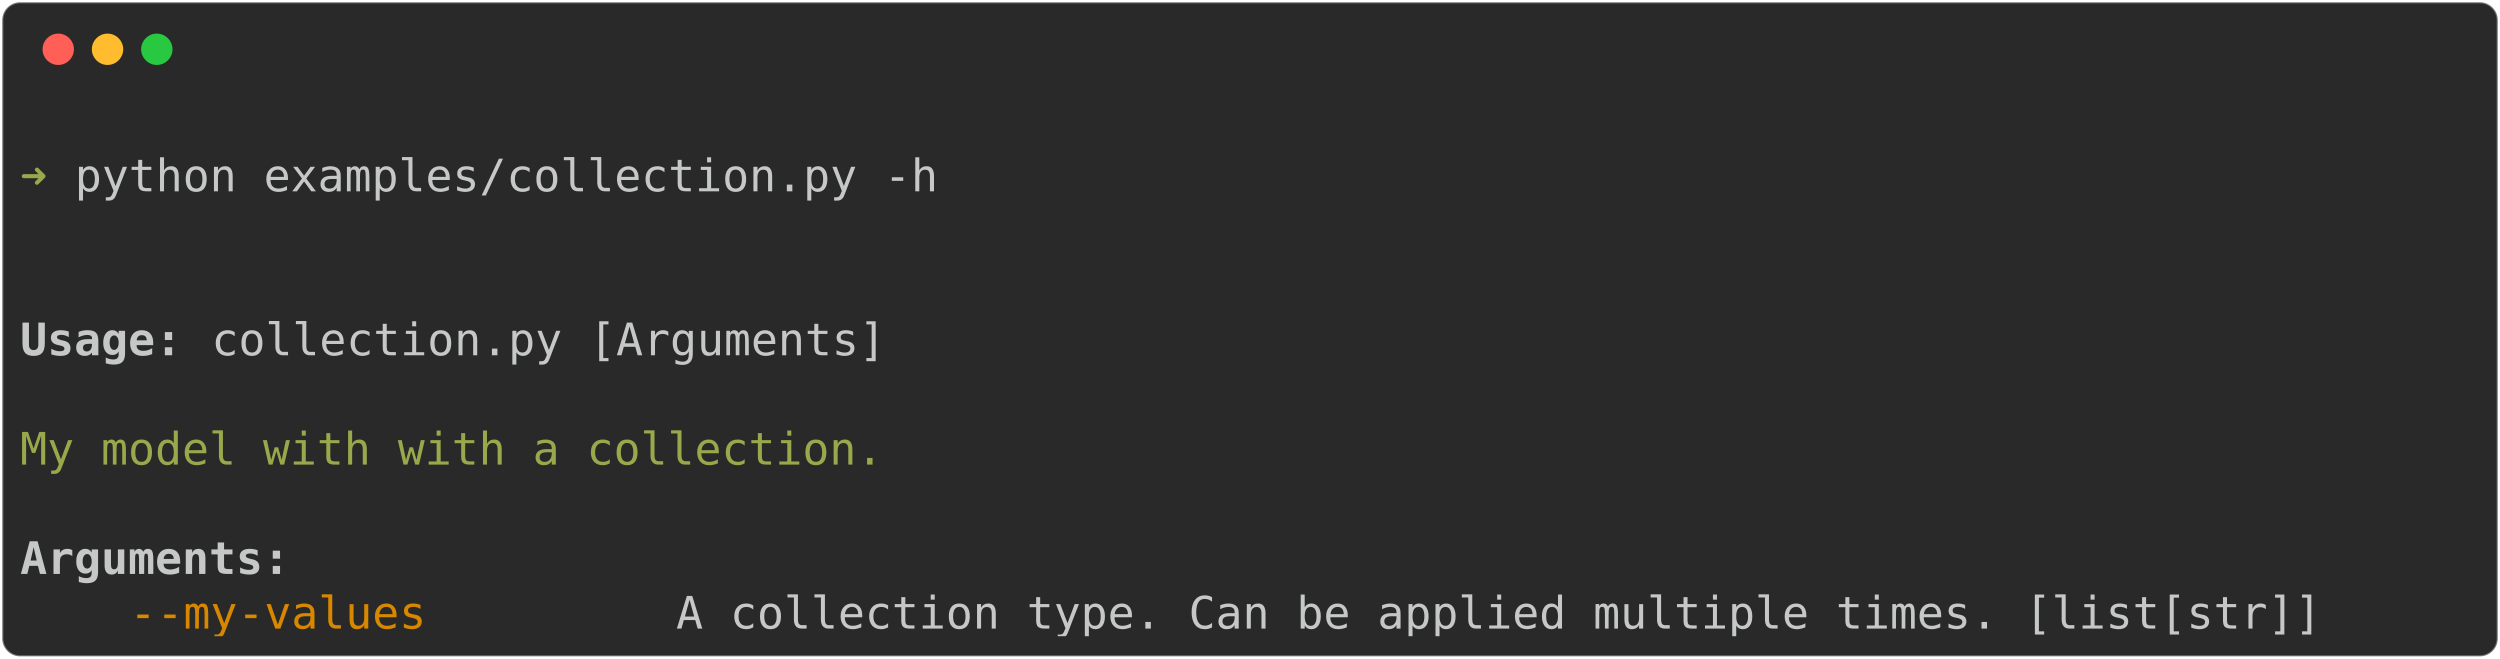
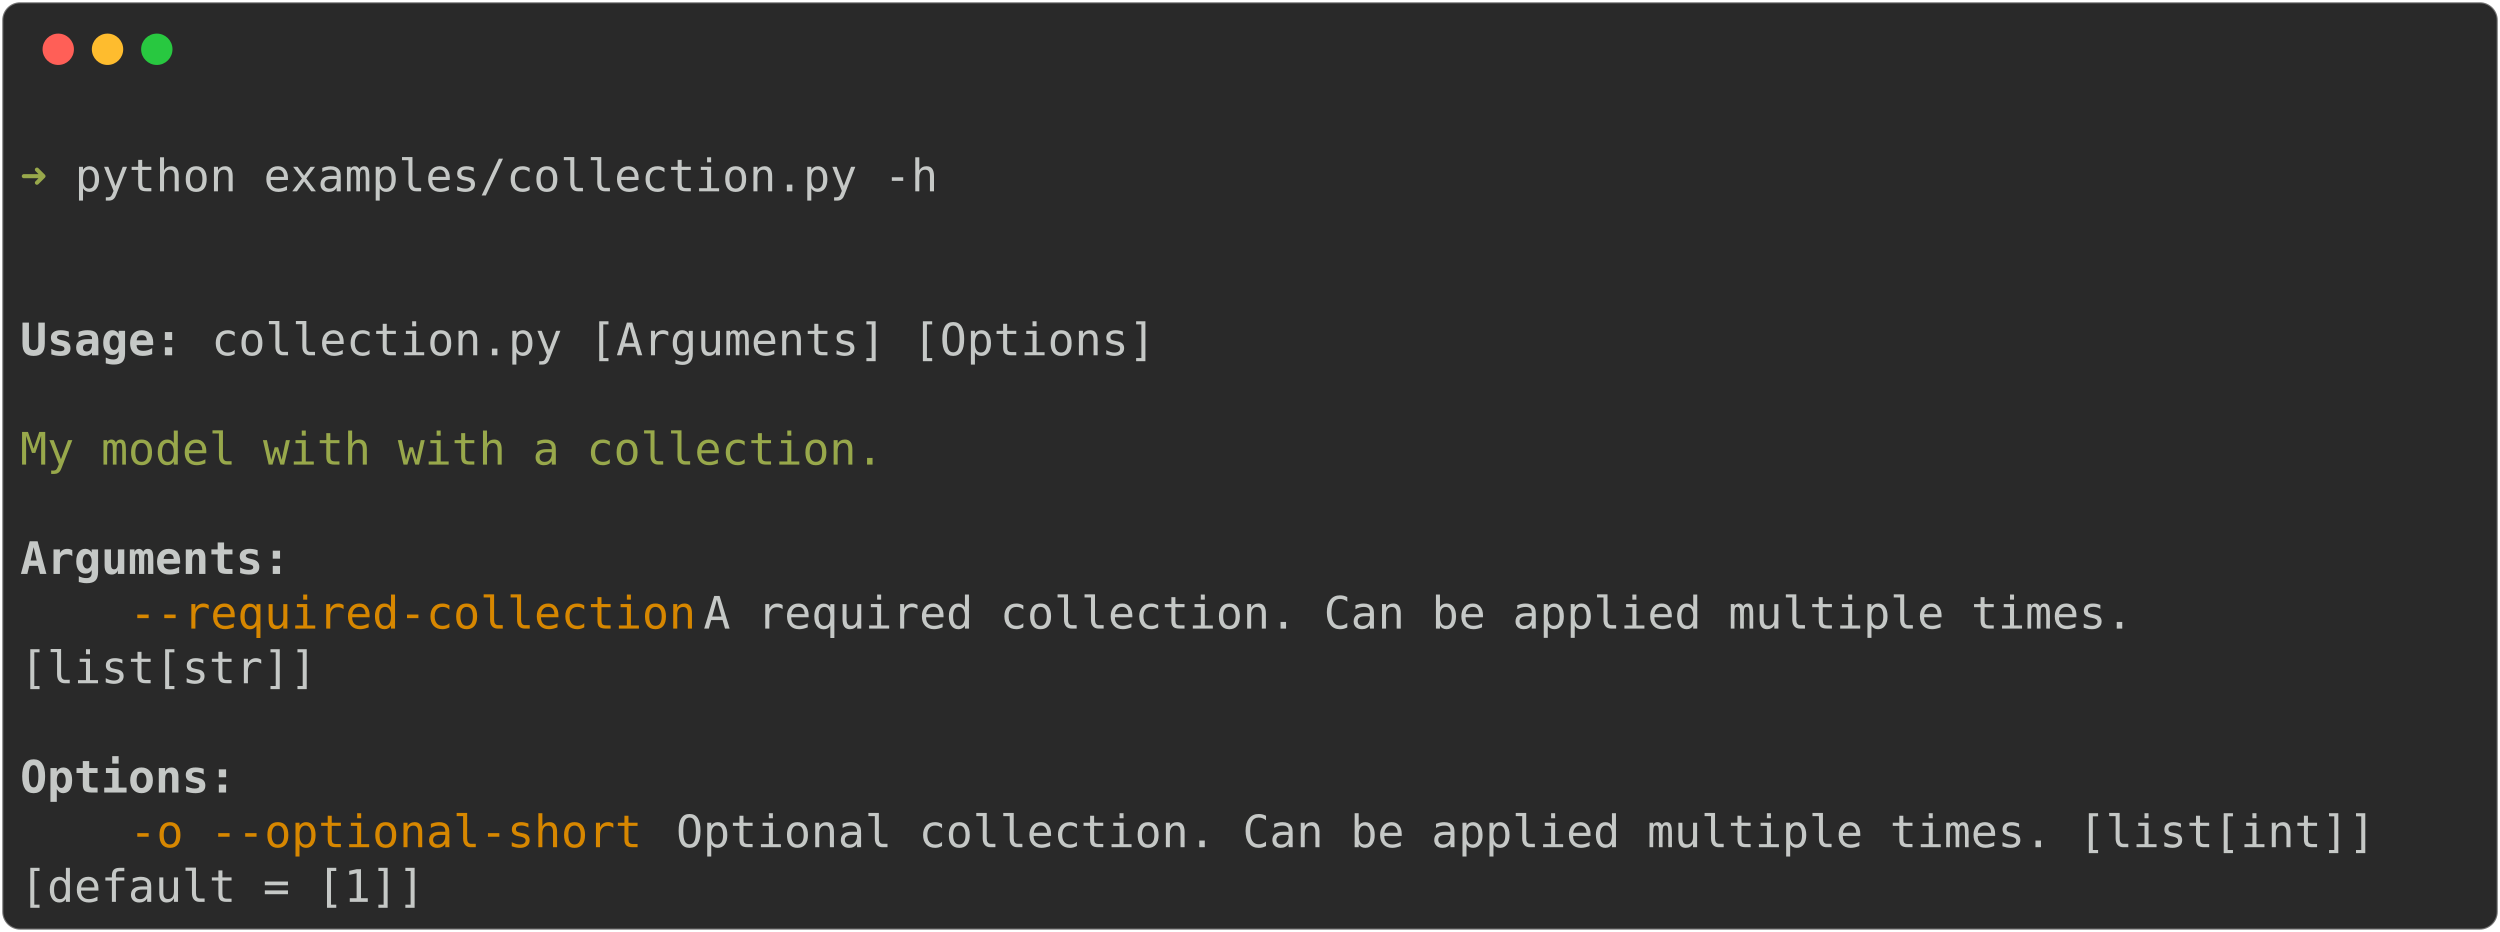
- <svg xmlns="http://www.w3.org/2000/svg" class="rich-terminal" viewBox="0 0 1116 294.0">
+ <svg xmlns="http://www.w3.org/2000/svg" class="rich-terminal" viewBox="0 0 1116 416.0">
  <style>

    @font-face {
        font-family: "Fira Code";
        src: local("FiraCode-Regular"),
                url("https://cdnjs.cloudflare.com/ajax/libs/firacode/6.2.0/woff2/FiraCode-Regular.woff2") format("woff2"),
                url("https://cdnjs.cloudflare.com/ajax/libs/firacode/6.2.0/woff/FiraCode-Regular.woff") format("woff");
        font-style: normal;
        font-weight: 400;
    }
    @font-face {
        font-family: "Fira Code";
        src: local("FiraCode-Bold"),
                url("https://cdnjs.cloudflare.com/ajax/libs/firacode/6.2.0/woff2/FiraCode-Bold.woff2") format("woff2"),
                url("https://cdnjs.cloudflare.com/ajax/libs/firacode/6.2.0/woff/FiraCode-Bold.woff") format("woff");
        font-style: bold;
        font-weight: 700;
    }

    .abcdefg-matrix {
        font-family: Fira Code, monospace;
        font-size: 20px;
        line-height: 24.4px;
        font-variant-east-asian: full-width;
    }

    .abcdefg-title {
        font-size: 18px;
        font-weight: bold;
        font-family: arial;
    }

    .abcdefg-r1 { fill: #c5c8c6 }
.abcdefg-r2 { fill: #98a84b }
.abcdefg-r3 { fill: #c5c8c6;font-weight: bold }
.abcdefg-r4 { fill: #d78700 }
    </style>
  <defs>
    <clipPath id="abcdefg-clip-terminal">
-       <rect x="0" y="0" width="1097.0" height="243.0" />
+       <rect x="0" y="0" width="1097.0" height="365.0" />
    </clipPath>
    <clipPath id="abcdefg-line-0">
      <rect x="0" y="1.5" width="1098" height="24.65" />
    </clipPath>
    <clipPath id="abcdefg-line-1">
      <rect x="0" y="25.9" width="1098" height="24.65" />
    </clipPath>
    <clipPath id="abcdefg-line-2">
      <rect x="0" y="50.3" width="1098" height="24.65" />
    </clipPath>
    <clipPath id="abcdefg-line-3">
      <rect x="0" y="74.7" width="1098" height="24.65" />
    </clipPath>
    <clipPath id="abcdefg-line-4">
      <rect x="0" y="99.1" width="1098" height="24.65" />
    </clipPath>
    <clipPath id="abcdefg-line-5">
      <rect x="0" y="123.5" width="1098" height="24.65" />
    </clipPath>
    <clipPath id="abcdefg-line-6">
      <rect x="0" y="147.9" width="1098" height="24.65" />
    </clipPath>
    <clipPath id="abcdefg-line-7">
      <rect x="0" y="172.3" width="1098" height="24.65" />
    </clipPath>
    <clipPath id="abcdefg-line-8">
      <rect x="0" y="196.7" width="1098" height="24.65" />
    </clipPath>
+     <clipPath id="abcdefg-line-9">
+       <rect x="0" y="221.1" width="1098" height="24.65" />
+     </clipPath>
+     <clipPath id="abcdefg-line-10">
+       <rect x="0" y="245.5" width="1098" height="24.65" />
+     </clipPath>
+     <clipPath id="abcdefg-line-11">
+       <rect x="0" y="269.9" width="1098" height="24.65" />
+     </clipPath>
+     <clipPath id="abcdefg-line-12">
+       <rect x="0" y="294.3" width="1098" height="24.65" />
+     </clipPath>
+     <clipPath id="abcdefg-line-13">
+       <rect x="0" y="318.7" width="1098" height="24.65" />
+     </clipPath>
  </defs>
-   <rect fill="#292929" stroke="rgba(255,255,255,0.35)" stroke-width="1" x="1" y="1" width="1114" height="292" rx="8" />
+   <rect fill="#292929" stroke="rgba(255,255,255,0.35)" stroke-width="1" x="1" y="1" width="1114" height="414" rx="8" />
  <g transform="translate(26,22)">
    <circle cx="0" cy="0" r="7" fill="#ff5f57" />
    <circle cx="22" cy="0" r="7" fill="#febc2e" />
    <circle cx="44" cy="0" r="7" fill="#28c840" />
  </g>
  <g transform="translate(9, 41)" clip-path="url(#abcdefg-clip-terminal)">
    <g class="abcdefg-matrix">
      <text class="abcdefg-r1" x="1098" y="20" textLength="12.2" clip-path="url(#abcdefg-line-0)">
</text>
      <text class="abcdefg-r2" x="0" y="44.4" textLength="24.4" clip-path="url(#abcdefg-line-1)">➜ </text>
      <text class="abcdefg-r1" x="24.4" y="44.4" textLength="390.4" clip-path="url(#abcdefg-line-1)">python examples/collection.py -h</text>
      <text class="abcdefg-r1" x="1098" y="44.4" textLength="12.2" clip-path="url(#abcdefg-line-1)">
</text>
      <text class="abcdefg-r1" x="1098" y="68.8" textLength="12.2" clip-path="url(#abcdefg-line-2)">
</text>
      <text class="abcdefg-r1" x="1098" y="93.2" textLength="12.2" clip-path="url(#abcdefg-line-3)">
</text>
      <text class="abcdefg-r3" x="0" y="117.6" textLength="85.4" clip-path="url(#abcdefg-line-4)">Usage: </text>
-       <text class="abcdefg-r1" x="85.4" y="117.6" textLength="305" clip-path="url(#abcdefg-line-4)">collection.py [Arguments]</text>
+       <text class="abcdefg-r1" x="85.4" y="117.6" textLength="427" clip-path="url(#abcdefg-line-4)">collection.py [Arguments] [Options]</text>
      <text class="abcdefg-r1" x="1098" y="117.6" textLength="12.2" clip-path="url(#abcdefg-line-4)">
</text>
      <text class="abcdefg-r1" x="1098" y="142" textLength="12.2" clip-path="url(#abcdefg-line-5)">
</text>
      <text class="abcdefg-r2" x="0" y="166.4" textLength="390.4" clip-path="url(#abcdefg-line-6)">My model with with a collection.</text>
      <text class="abcdefg-r1" x="1098" y="166.4" textLength="12.2" clip-path="url(#abcdefg-line-6)">
</text>
      <text class="abcdefg-r1" x="1098" y="190.8" textLength="12.2" clip-path="url(#abcdefg-line-7)">
</text>
      <text class="abcdefg-r3" x="0" y="215.2" textLength="122" clip-path="url(#abcdefg-line-8)">Arguments:</text>
      <text class="abcdefg-r1" x="1098" y="215.2" textLength="12.2" clip-path="url(#abcdefg-line-8)">
</text>
-       <text class="abcdefg-r4" x="48.8" y="239.6" textLength="244" clip-path="url(#abcdefg-line-9)">--my-values         </text>
-       <text class="abcdefg-r1" x="292.8" y="239.6" textLength="756.4" clip-path="url(#abcdefg-line-9)"> A collection type. Can be applied multiple times. [list[str]]</text>
+       <text class="abcdefg-r4" x="48.8" y="239.6" textLength="256.2" clip-path="url(#abcdefg-line-9)">--required-collection</text>
+       <text class="abcdefg-r1" x="305" y="239.6" textLength="793" clip-path="url(#abcdefg-line-9)"> A required collection. Can be applied multiple times.           </text>
      <text class="abcdefg-r1" x="1098" y="239.6" textLength="12.2" clip-path="url(#abcdefg-line-9)">
+ </text>
+       <text class="abcdefg-r1" x="0" y="264" textLength="1098" clip-path="url(#abcdefg-line-10)">                          [list[str]]                                                     </text>
+       <text class="abcdefg-r1" x="1098" y="264" textLength="12.2" clip-path="url(#abcdefg-line-10)">
+ </text>
+       <text class="abcdefg-r1" x="1098" y="288.4" textLength="12.2" clip-path="url(#abcdefg-line-11)">
+ </text>
+       <text class="abcdefg-r3" x="0" y="312.8" textLength="97.6" clip-path="url(#abcdefg-line-12)">Options:</text>
+       <text class="abcdefg-r1" x="1098" y="312.8" textLength="12.2" clip-path="url(#abcdefg-line-12)">
+ </text>
+       <text class="abcdefg-r4" x="48.8" y="337.2" textLength="244" clip-path="url(#abcdefg-line-13)">-o --optional-short </text>
+       <text class="abcdefg-r1" x="292.8" y="337.2" textLength="805.2" clip-path="url(#abcdefg-line-13)"> Optional collection. Can be applied multiple times. [list[int]]  </text>
+       <text class="abcdefg-r1" x="1098" y="337.2" textLength="12.2" clip-path="url(#abcdefg-line-13)">
+ </text>
+       <text class="abcdefg-r1" x="0" y="361.6" textLength="1098" clip-path="url(#abcdefg-line-14)">                         [default = [1]]                                                  </text>
+       <text class="abcdefg-r1" x="1098" y="361.6" textLength="12.2" clip-path="url(#abcdefg-line-14)">
</text>
    </g>
  </g>
</svg>
